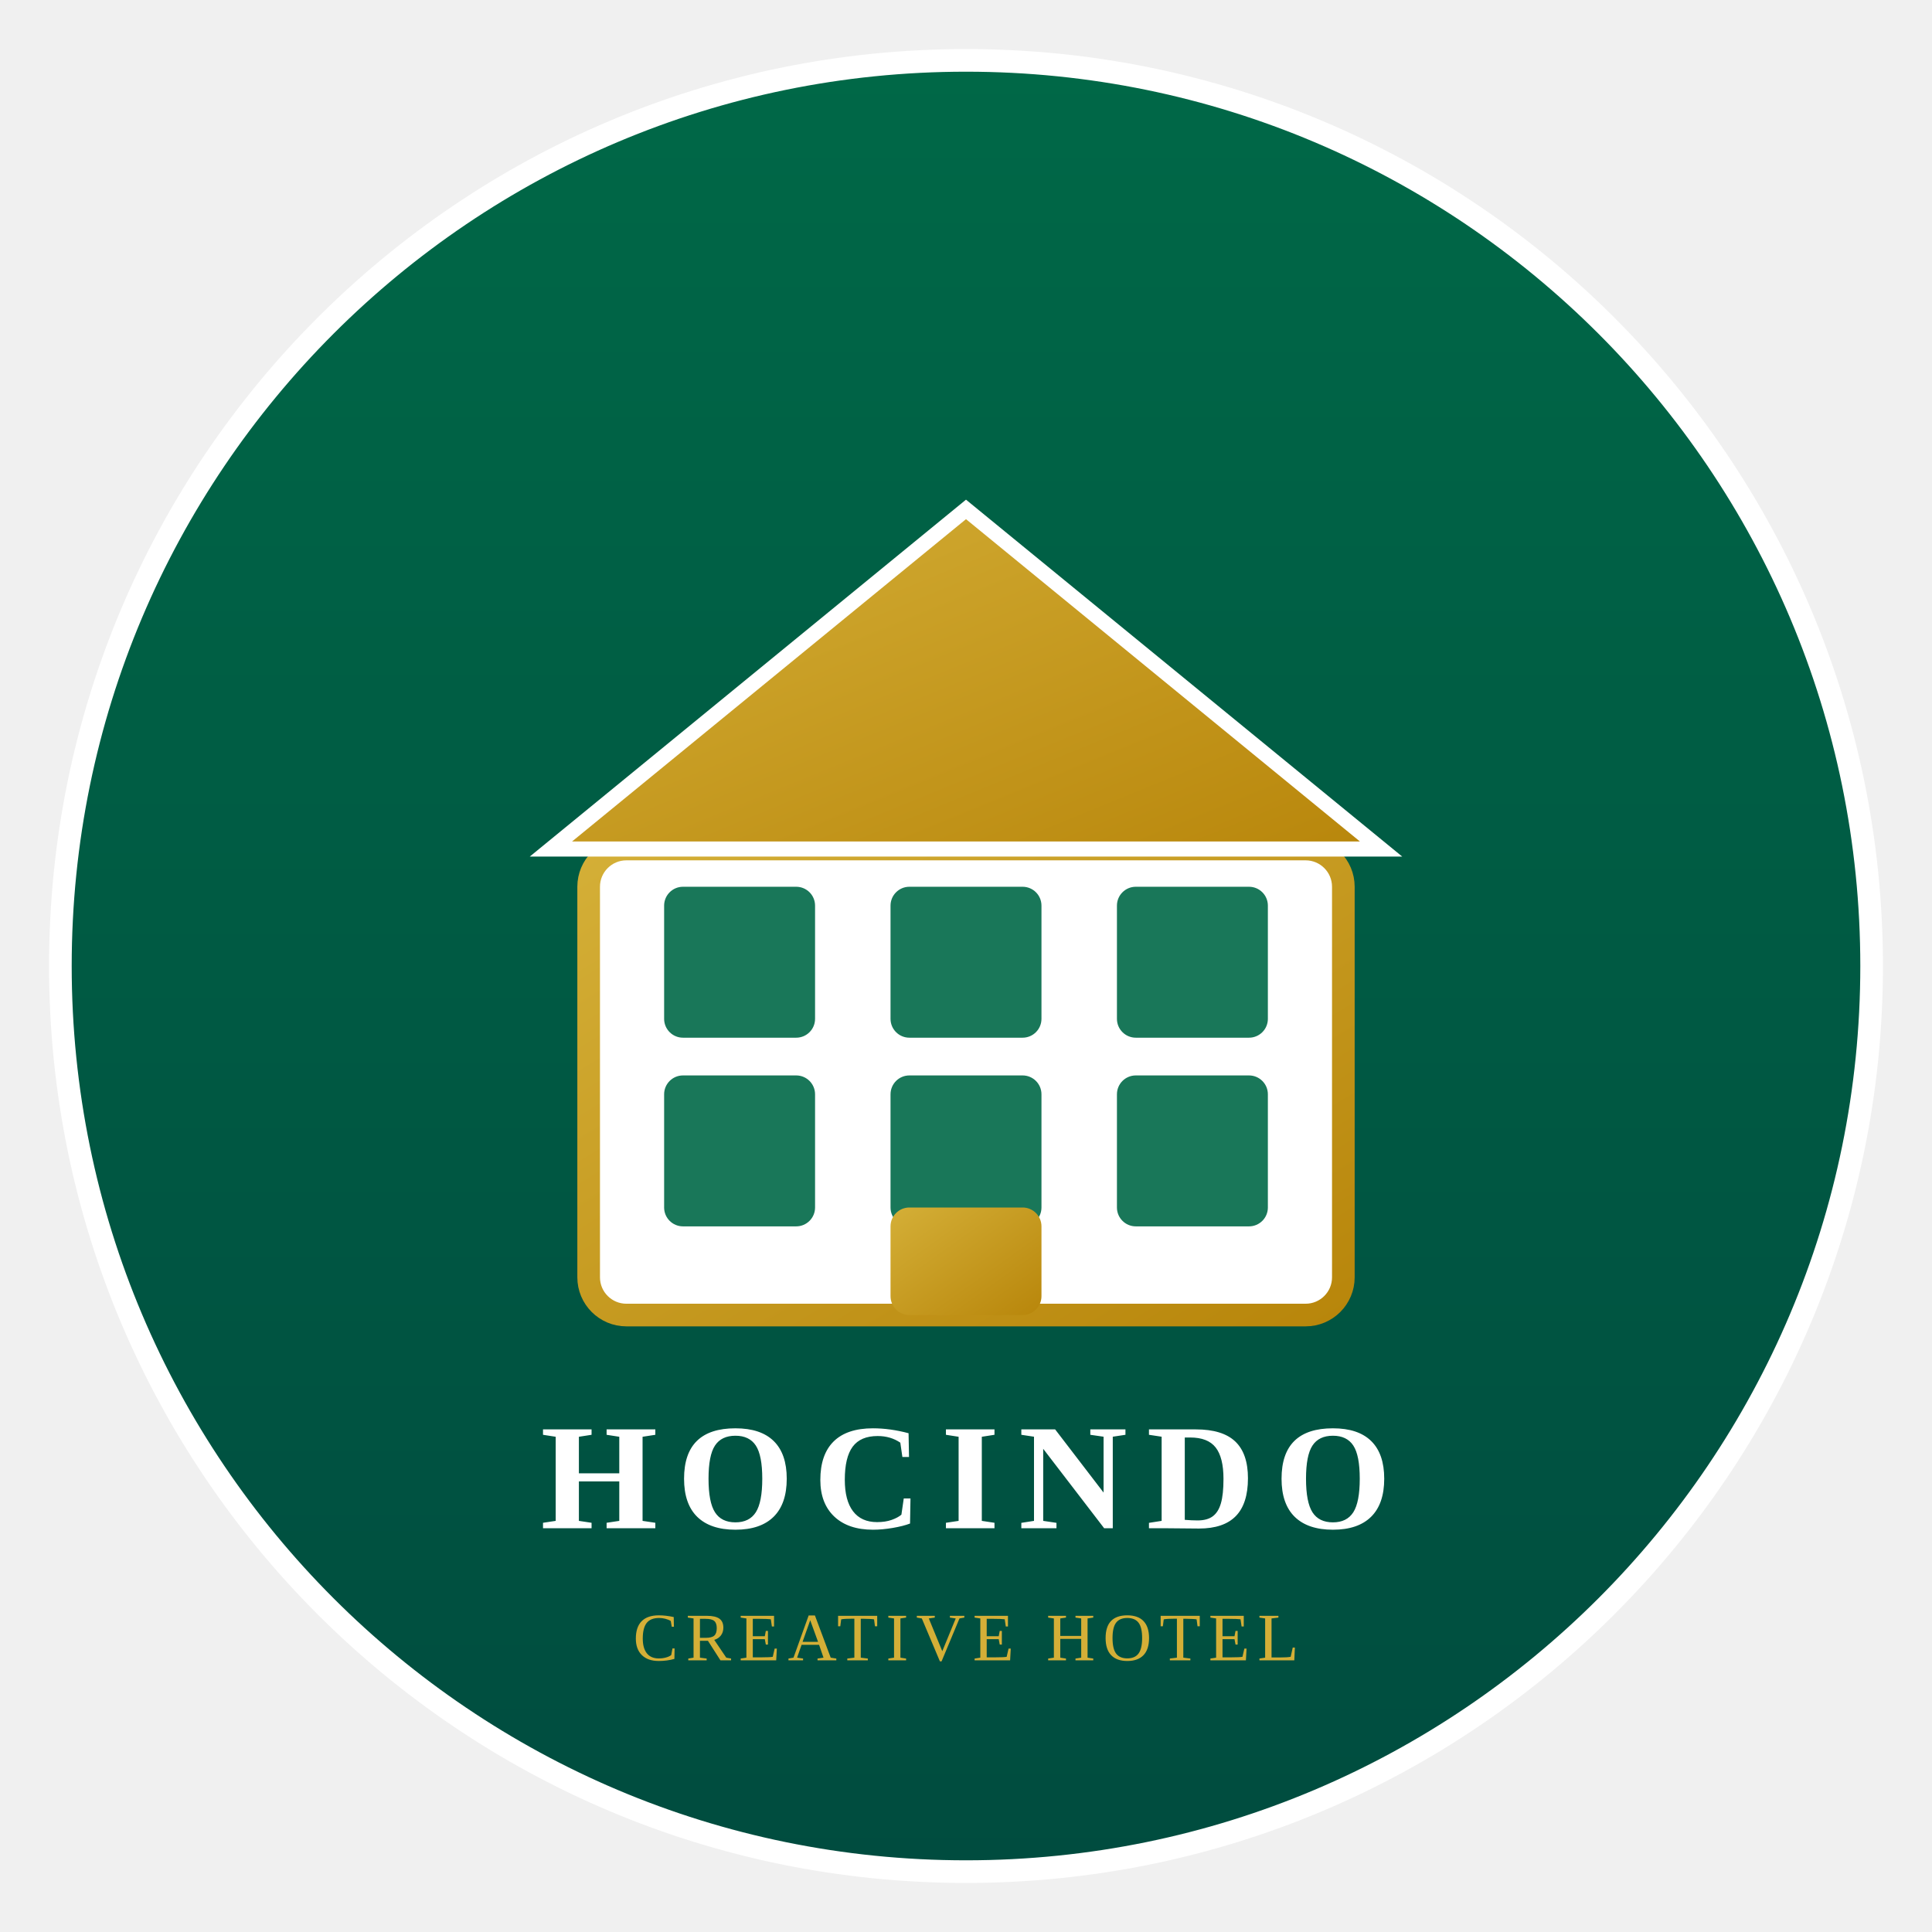
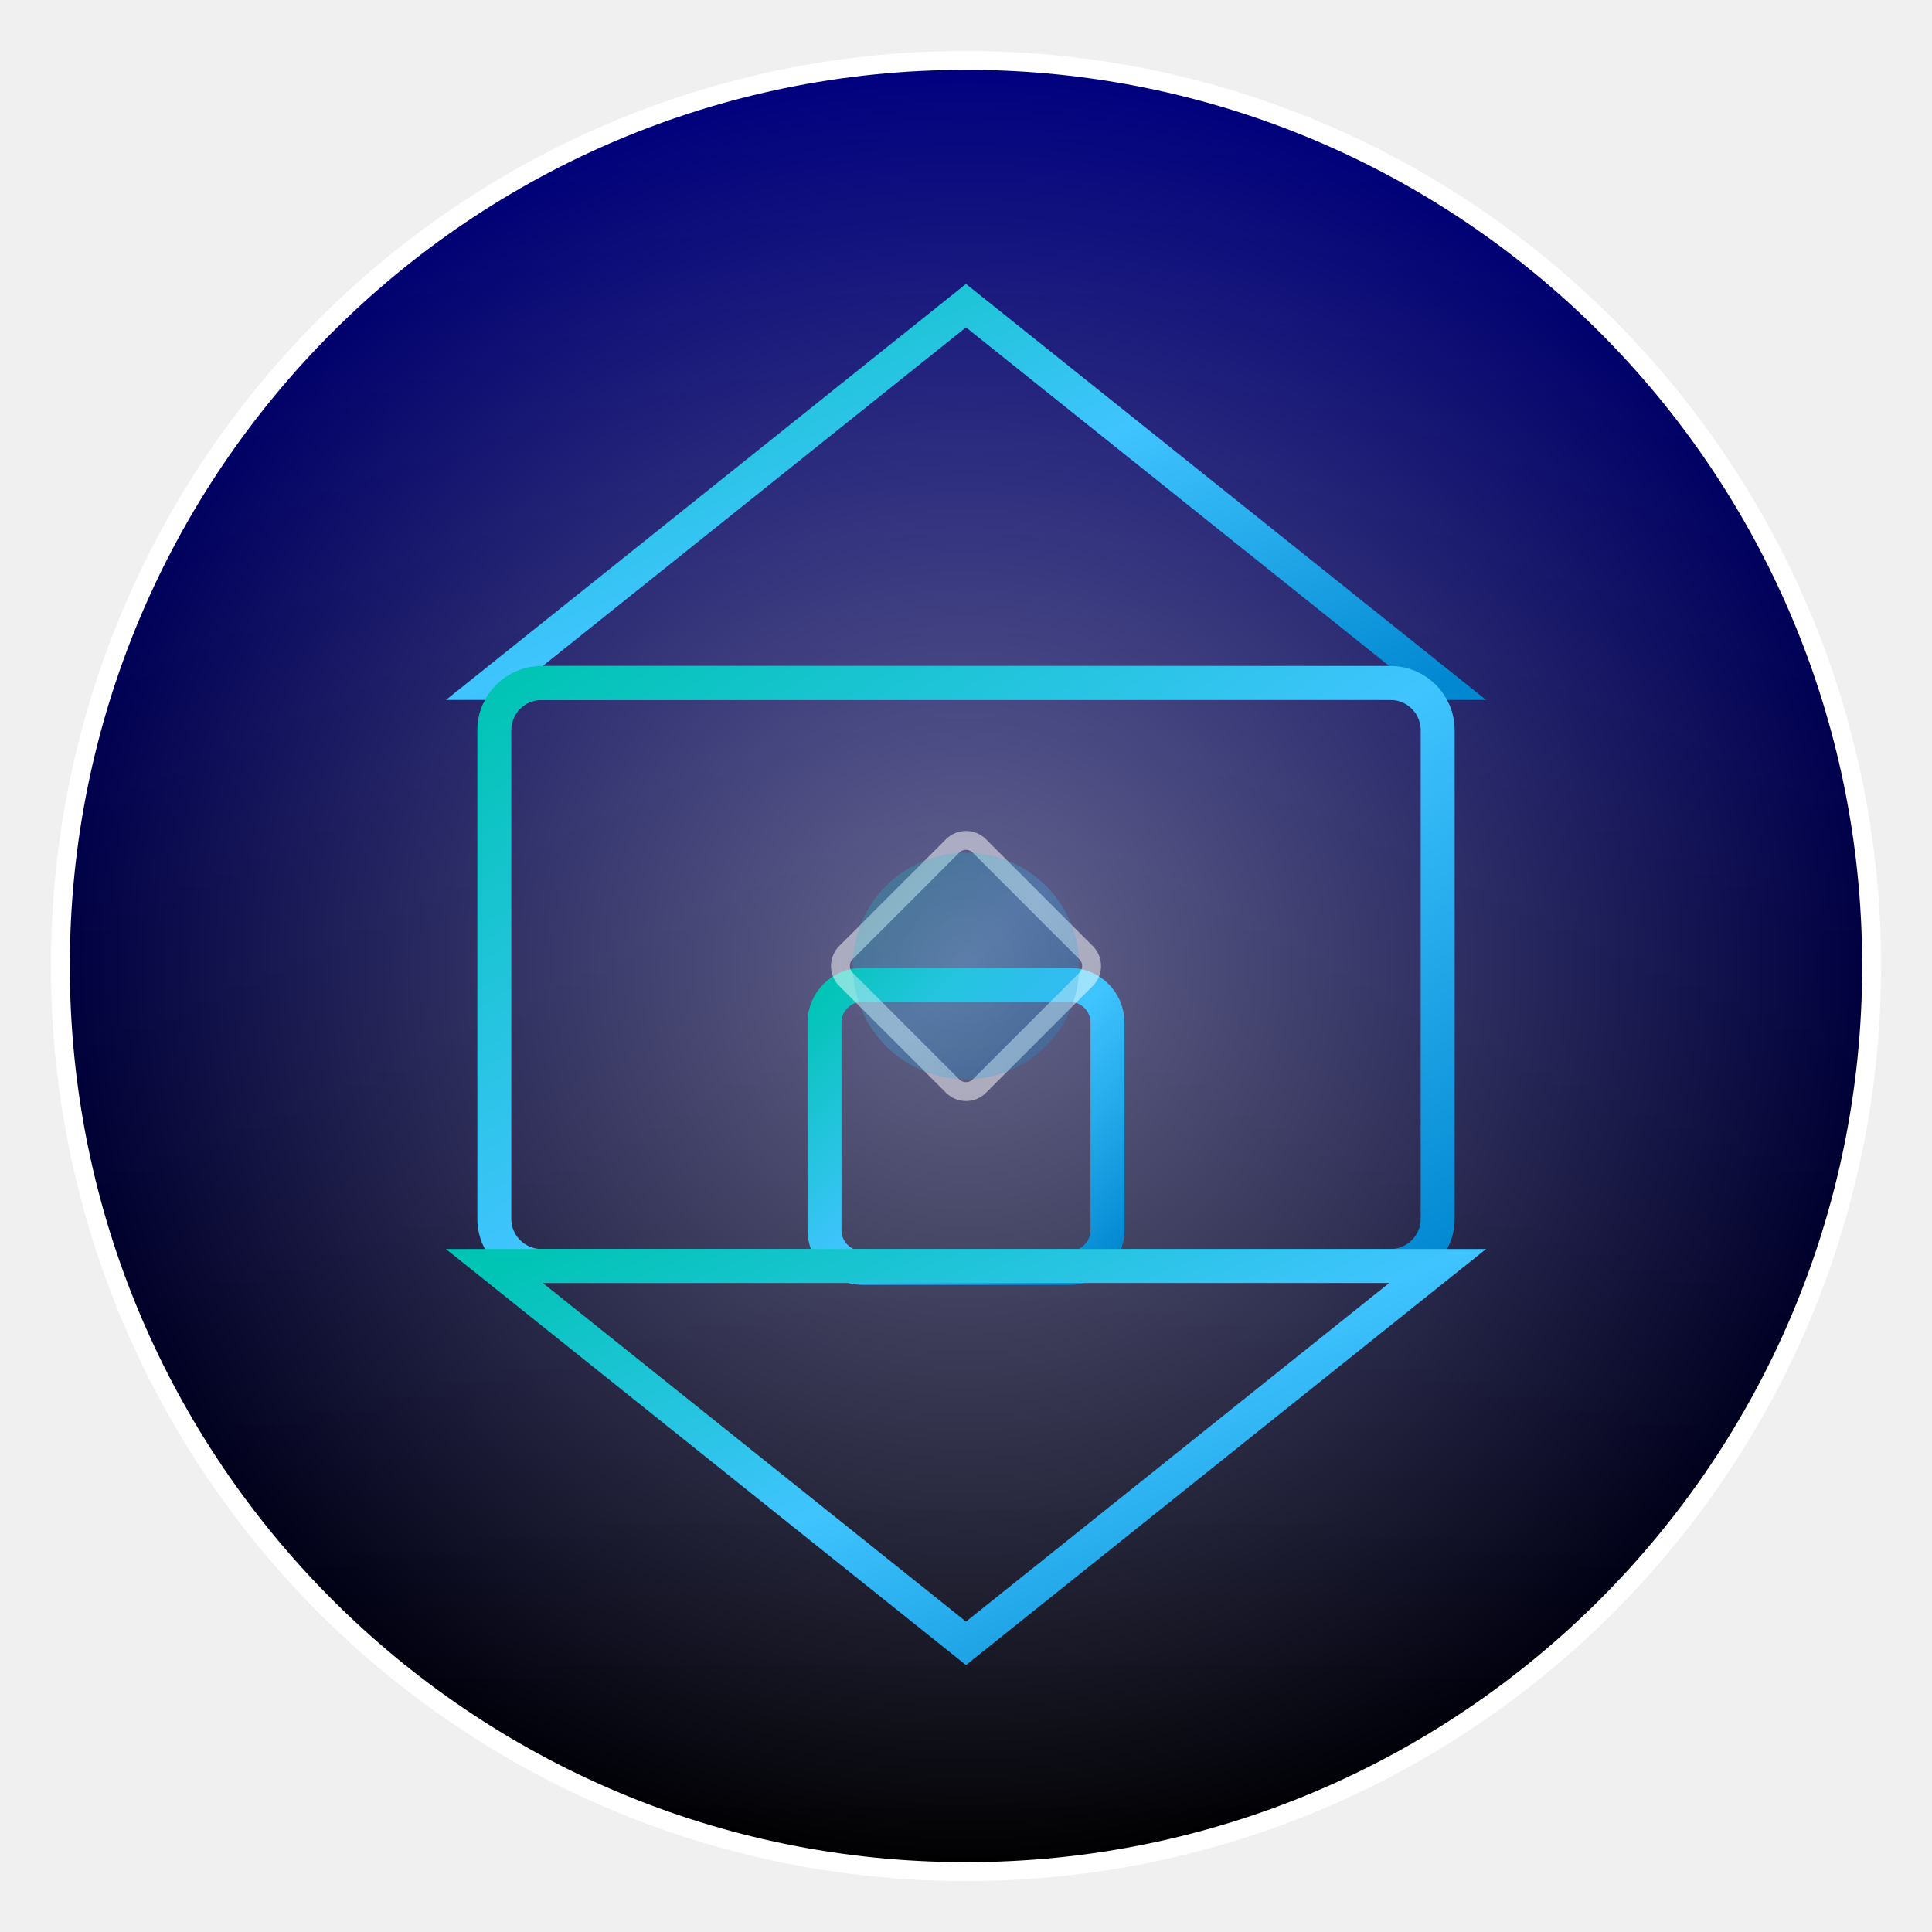
- <svg xmlns="http://www.w3.org/2000/svg" viewBox="0 0 1024 1024" width="1024" height="1024" role="img" aria-label="Hocindo Hotel Logo Golden Ratio">
+ <svg xmlns="http://www.w3.org/2000/svg" viewBox="0 0 1024 1024" width="1024" height="1024" role="img" aria-label="Modern Meme Coin Logo">
  <defs>
    <linearGradient id="bg" x1="0" y1="0" x2="0" y2="1">
-       <stop offset="0%" stop-color="#006847" />
-       <stop offset="100%" stop-color="#004c3f" />
+       <stop offset="0%" stop-color="#000080" />
+       <stop offset="100%" stop-color="#000000" />
    </linearGradient>
-     <linearGradient id="gold" x1="0" y1="0" x2="1" y2="1">
-       <stop offset="0%" stop-color="#D4AF37" />
-       <stop offset="100%" stop-color="#b8860b" />
+     <linearGradient id="accent" x1="0" y1="0" x2="1" y2="1">
+       <stop offset="0%" stop-color="#00c4b4" />
+       <stop offset="50%" stop-color="#40c4ff" />
+       <stop offset="100%" stop-color="#0288d1" />
    </linearGradient>
+     <radialGradient id="shine" cx="50%" cy="50%" r="50%">
+       <stop offset="0%" stop-color="#ffffff" stop-opacity="0.4" />
+       <stop offset="100%" stop-color="#ffffff" stop-opacity="0" />
+     </radialGradient>
  </defs>
-   <circle cx="512" cy="512" r="480" fill="url(#bg)" stroke="#fff" stroke-width="12" />
-   <rect x="312" y="450" width="400" height="247" fill="#ffffff" stroke="url(#gold)" stroke-width="12" rx="20" />
-   <g fill="#006847" opacity="0.9">
-     <rect x="352" y="470" width="80" height="80" rx="10" />
-     <rect x="472" y="470" width="80" height="80" rx="10" />
-     <rect x="592" y="470" width="80" height="80" rx="10" />
-     <rect x="352" y="570" width="80" height="80" rx="10" />
-     <rect x="472" y="570" width="80" height="80" rx="10" />
-     <rect x="592" y="570" width="80" height="80" rx="10" />
+   <circle cx="512" cy="512" r="480" fill="url(#bg)" stroke="#ffffff" stroke-width="10" />
+   <circle cx="512" cy="512" r="480" fill="url(#shine)" />
+   <g stroke="url(#accent)" stroke-width="18" fill="none">
+     <polygon points="262,362 512,162 762,362" />
+     <rect x="262" y="362" width="500" height="309" rx="25" />
+     <rect x="437" y="522" width="150" height="150" rx="20" />
+     <polygon points="262,671 512,871 762,671" />
  </g>
-   <rect x="472" y="640" width="80" height="57" fill="url(#gold)" rx="10" />
-   <polygon points="292,450 512,270 732,450" fill="url(#gold)" stroke="#fff" stroke-width="8" />
-   <text x="512" y="810" text-anchor="middle" font-size="80" font-weight="bold" fill="#ffffff" letter-spacing="10">
-     HOCINDO
-   </text>
-   <text x="512" y="880" text-anchor="middle" font-size="36" font-weight="normal" fill="#D4AF37" letter-spacing="4">
-     CREATIVE HOTEL
-   </text>
+   <g fill="none" stroke="#ffffff" stroke-width="10" opacity="0.5" transform="translate(512, 512) rotate(45) translate(-512, -512)">
+     <rect x="462" y="462" width="100" height="100" rx="10" />
+   </g>
+   <circle cx="512" cy="512" r="60" fill="url(#accent)" fill-opacity="0.25" />
</svg>
